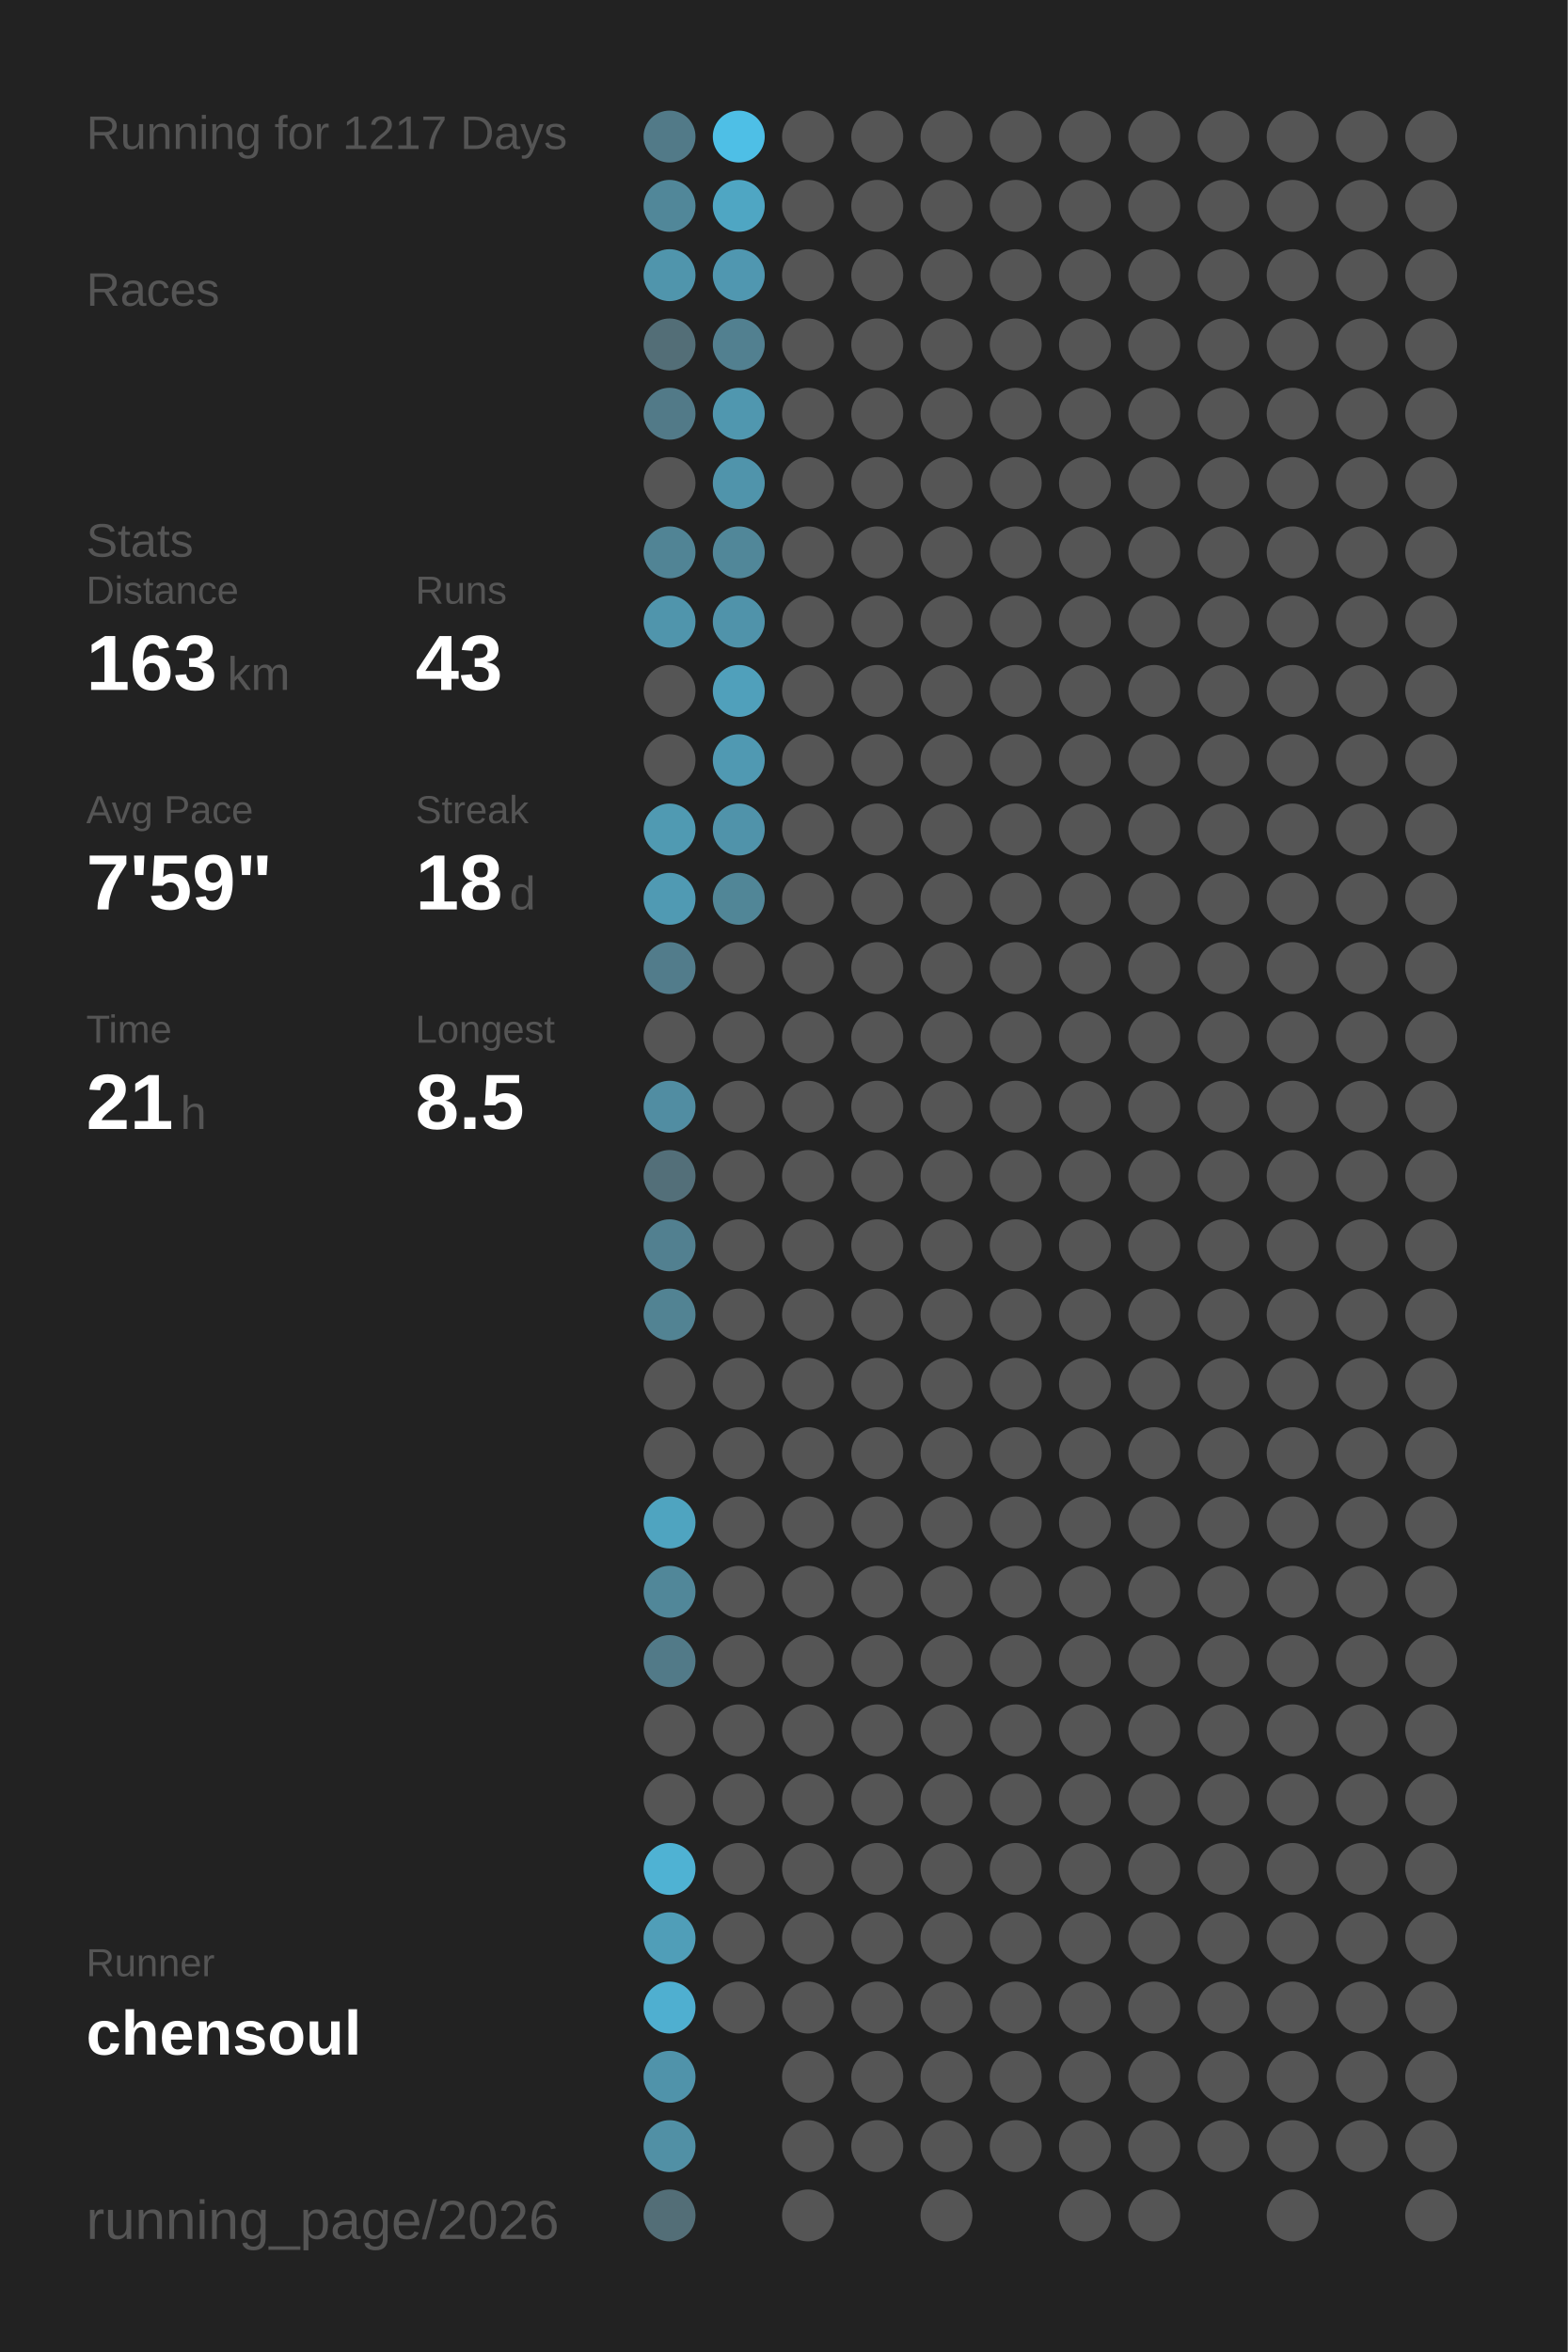
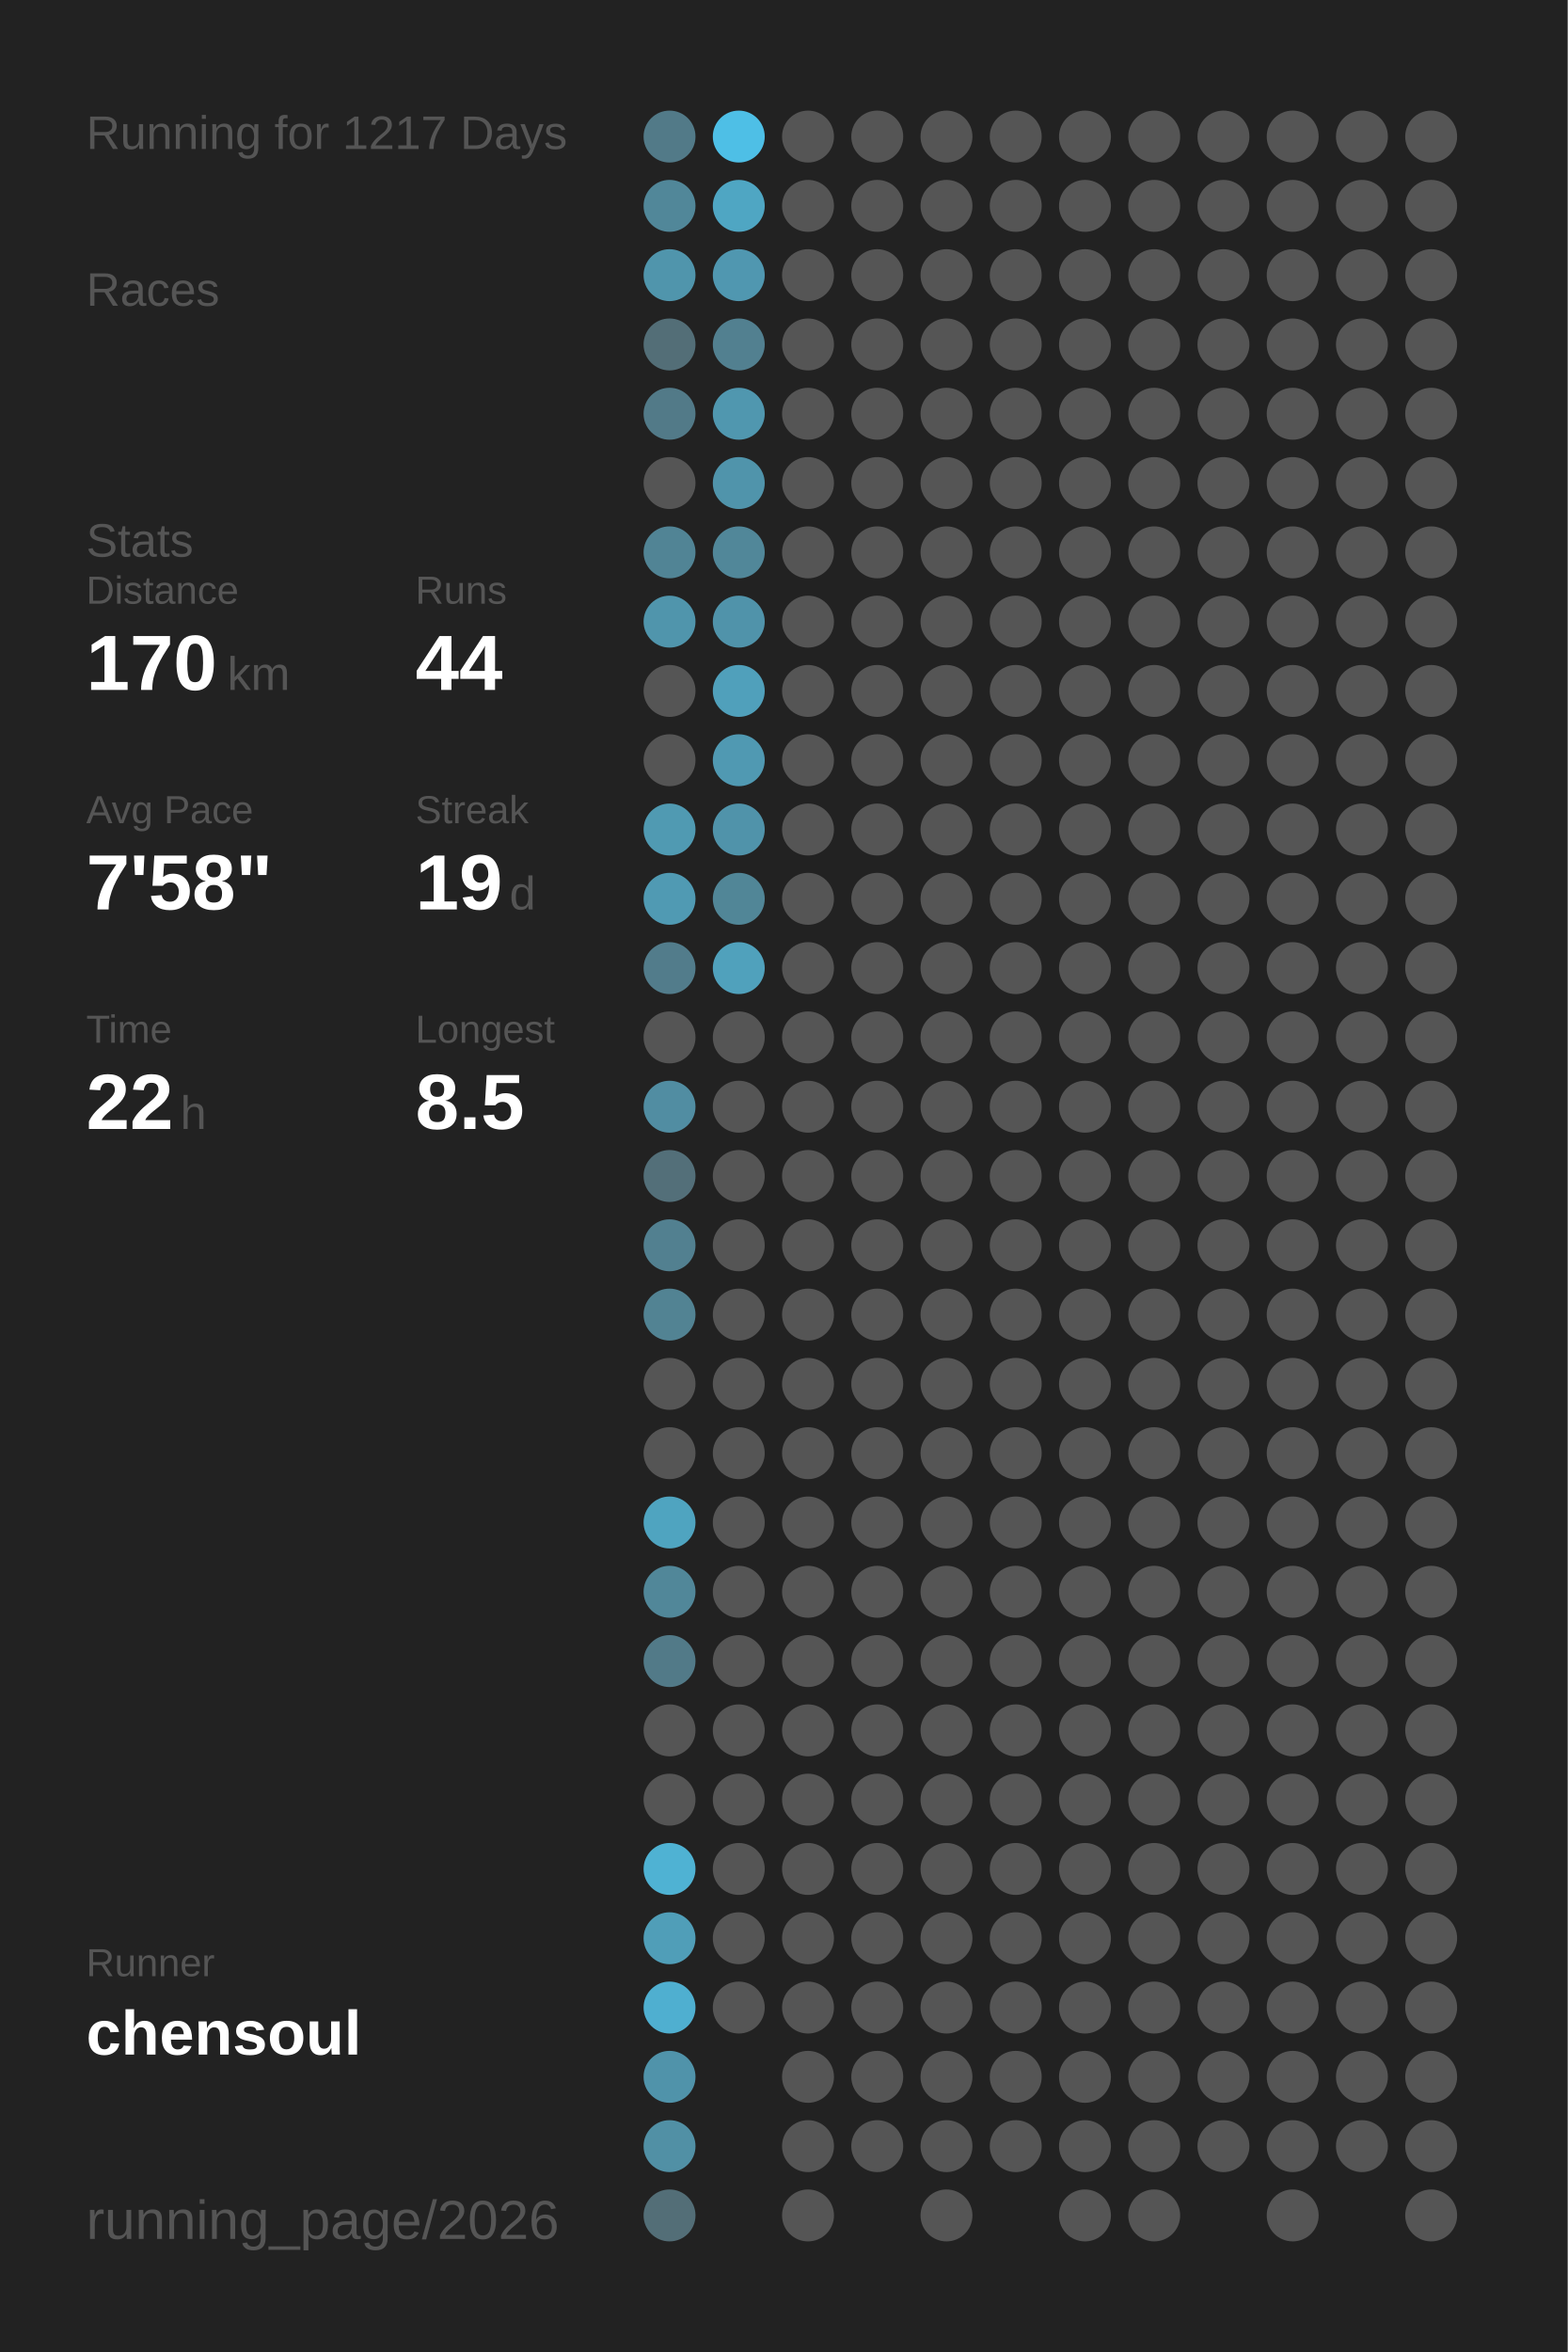
<svg xmlns="http://www.w3.org/2000/svg" baseProfile="full" height="300mm" version="1.1" viewBox="0,0,200,300" width="200mm">
  <defs />
  <rect fill="#222222" height="300" width="200" x="0" y="0" />
  <text fill="#555555" style="font-size:6px; font-family:Arial;" x="11" y="19">Running for 1217 Days</text>
  <text fill="#555555" style="font-size:6px; font-family:Arial;" x="11" y="39">Races</text>
  <text fill="#555555" style="font-size:6px; font-family:Arial;" x="11" y="71">Stats</text>
  <text fill="#555555" style="font-size:5px; font-family:Arial;" x="11" y="77">Distance</text>
-   <text fill="#FFFFFF" style="font-size:10px; font-family:Arial; font-weight:bold;" x="11" y="88">163</text>
+   <text fill="#FFFFFF" style="font-size:10px; font-family:Arial; font-weight:bold;" x="11" y="88">170</text>
  <text fill="#555555" style="font-size:6px; font-family:Arial;" x="29" y="88">km</text>
  <text fill="#555555" style="font-size:5px; font-family:Arial;" x="53" y="77">Runs</text>
-   <text fill="#FFFFFF" style="font-size:10px; font-family:Arial; font-weight:bold;" x="53" y="88">43</text>
+   <text fill="#FFFFFF" style="font-size:10px; font-family:Arial; font-weight:bold;" x="53" y="88">44</text>
  <text fill="#555555" style="font-size:5px; font-family:Arial;" x="11" y="105">Avg Pace</text>
-   <text fill="#FFFFFF" style="font-size:10px; font-family:Arial; font-weight:bold;" x="11" y="116">7'59"</text>
+   <text fill="#FFFFFF" style="font-size:10px; font-family:Arial; font-weight:bold;" x="11" y="116">7'58"</text>
  <text fill="#555555" style="font-size:5px; font-family:Arial;" x="53" y="105">Streak</text>
-   <text fill="#FFFFFF" style="font-size:10px; font-family:Arial; font-weight:bold;" x="53" y="116">18</text>
+   <text fill="#FFFFFF" style="font-size:10px; font-family:Arial; font-weight:bold;" x="53" y="116">19</text>
  <text fill="#555555" style="font-size:6px; font-family:Arial;" x="65" y="116">d</text>
  <text fill="#555555" style="font-size:5px; font-family:Arial;" x="11" y="133">Time</text>
-   <text fill="#FFFFFF" style="font-size:10px; font-family:Arial; font-weight:bold;" x="11" y="144">21</text>
+   <text fill="#FFFFFF" style="font-size:10px; font-family:Arial; font-weight:bold;" x="11" y="144">22</text>
  <text fill="#555555" style="font-size:6px; font-family:Arial;" x="23" y="144">h</text>
  <text fill="#555555" style="font-size:5px; font-family:Arial;" x="53" y="133">Longest</text>
  <text fill="#FFFFFF" style="font-size:10px; font-family:Arial; font-weight:bold;" x="53" y="144">8.5</text>
  <text fill="#555555" style="font-size:5px; font-family:Arial;" x="11" y="252.065">Runner</text>
  <text fill="#FFFFFF" style="font-size:8px; font-family:Arial; font-weight:bold;" x="11" y="262.065">chensoul</text>
  <text fill="#555555" style="font-size:7px; font-family:Arial;" x="11" y="285.581">running_page/2026</text>
  <circle cx="85.417" cy="17.419" fill="#527a88" r="3.312" />
  <circle cx="85.417" cy="26.258" fill="#518799" r="3.312" />
  <circle cx="85.417" cy="35.097" fill="#5095ac" r="3.312" />
  <circle cx="85.417" cy="43.935" fill="#536e77" r="3.312" />
  <circle cx="85.417" cy="52.774" fill="#527a88" r="3.312" />
  <circle cx="85.417" cy="61.613" fill="#555555" r="3.312" />
  <circle cx="85.417" cy="70.452" fill="#518495" r="3.312" />
  <circle cx="85.417" cy="79.29" fill="#5095ac" r="3.312" />
  <circle cx="85.417" cy="88.129" fill="#555555" r="3.312" />
  <circle cx="85.417" cy="96.968" fill="#555555" r="3.312" />
  <circle cx="85.417" cy="105.806" fill="#509ab2" r="3.312" />
  <circle cx="85.417" cy="114.645" fill="#509ab3" r="3.312" />
  <circle cx="85.417" cy="123.484" fill="#527c8b" r="3.312" />
  <circle cx="85.417" cy="132.323" fill="#555555" r="3.312" />
  <circle cx="85.417" cy="141.161" fill="#518da2" r="3.312" />
  <circle cx="85.417" cy="150" fill="#536f79" r="3.312" />
  <circle cx="85.417" cy="158.839" fill="#528090" r="3.312" />
  <circle cx="85.417" cy="167.677" fill="#528393" r="3.312" />
  <circle cx="85.417" cy="176.516" fill="#555555" r="3.312" />
  <circle cx="85.417" cy="185.355" fill="#555555" r="3.312" />
  <circle cx="85.417" cy="194.194" fill="#4fa4c0" r="3.312" />
  <circle cx="85.417" cy="203.032" fill="#518799" r="3.312" />
  <circle cx="85.417" cy="211.871" fill="#527a88" r="3.312" />
  <circle cx="85.417" cy="220.71" fill="#555555" r="3.312" />
  <circle cx="85.417" cy="229.548" fill="#555555" r="3.312" />
  <circle cx="85.417" cy="238.387" fill="#4fb2d3" r="3.312" />
  <circle cx="85.417" cy="247.226" fill="#509eb8" r="3.312" />
  <circle cx="85.417" cy="256.065" fill="#4fafd0" r="3.312" />
  <circle cx="85.417" cy="264.903" fill="#5093aa" r="3.312" />
  <circle cx="85.417" cy="273.742" fill="#5190a5" r="3.312" />
  <circle cx="85.417" cy="282.581" fill="#536e77" r="3.312" />
  <circle cx="94.25" cy="17.419" fill="#4ebfe6" r="3.312" />
  <circle cx="94.25" cy="26.258" fill="#4fa6c3" r="3.312" />
  <circle cx="94.25" cy="35.097" fill="#5097b0" r="3.312" />
  <circle cx="94.25" cy="43.935" fill="#528090" r="3.312" />
  <circle cx="94.25" cy="52.774" fill="#5097af" r="3.312" />
  <circle cx="94.25" cy="61.613" fill="#5094ab" r="3.312" />
  <circle cx="94.25" cy="70.452" fill="#518799" r="3.312" />
  <circle cx="94.25" cy="79.29" fill="#5093aa" r="3.312" />
  <circle cx="94.25" cy="88.129" fill="#50a0bb" r="3.312" />
  <circle cx="94.25" cy="96.968" fill="#5099b2" r="3.312" />
  <circle cx="94.25" cy="105.806" fill="#5093aa" r="3.312" />
  <circle cx="94.25" cy="114.645" fill="#518697" r="3.312" />
-   <circle cx="94.25" cy="123.484" fill="#555555" r="3.312" />
+   <circle cx="94.25" cy="123.484" fill="#50a1bc" r="3.312" />
  <circle cx="94.25" cy="132.323" fill="#555555" r="3.312" />
  <circle cx="94.25" cy="141.161" fill="#555555" r="3.312" />
  <circle cx="94.25" cy="150" fill="#555555" r="3.312" />
  <circle cx="94.25" cy="158.839" fill="#555555" r="3.312" />
  <circle cx="94.25" cy="167.677" fill="#555555" r="3.312" />
  <circle cx="94.25" cy="176.516" fill="#555555" r="3.312" />
  <circle cx="94.25" cy="185.355" fill="#555555" r="3.312" />
  <circle cx="94.25" cy="194.194" fill="#555555" r="3.312" />
  <circle cx="94.25" cy="203.032" fill="#555555" r="3.312" />
  <circle cx="94.25" cy="211.871" fill="#555555" r="3.312" />
  <circle cx="94.25" cy="220.71" fill="#555555" r="3.312" />
  <circle cx="94.25" cy="229.548" fill="#555555" r="3.312" />
  <circle cx="94.25" cy="238.387" fill="#555555" r="3.312" />
  <circle cx="94.25" cy="247.226" fill="#555555" r="3.312" />
  <circle cx="94.25" cy="256.065" fill="#555555" r="3.312" />
  <circle cx="103.083" cy="17.419" fill="#555555" r="3.312" />
  <circle cx="103.083" cy="26.258" fill="#555555" r="3.312" />
  <circle cx="103.083" cy="35.097" fill="#555555" r="3.312" />
  <circle cx="103.083" cy="43.935" fill="#555555" r="3.312" />
  <circle cx="103.083" cy="52.774" fill="#555555" r="3.312" />
  <circle cx="103.083" cy="61.613" fill="#555555" r="3.312" />
  <circle cx="103.083" cy="70.452" fill="#555555" r="3.312" />
  <circle cx="103.083" cy="79.29" fill="#555555" r="3.312" />
  <circle cx="103.083" cy="88.129" fill="#555555" r="3.312" />
  <circle cx="103.083" cy="96.968" fill="#555555" r="3.312" />
  <circle cx="103.083" cy="105.806" fill="#555555" r="3.312" />
  <circle cx="103.083" cy="114.645" fill="#555555" r="3.312" />
  <circle cx="103.083" cy="123.484" fill="#555555" r="3.312" />
  <circle cx="103.083" cy="132.323" fill="#555555" r="3.312" />
  <circle cx="103.083" cy="141.161" fill="#555555" r="3.312" />
  <circle cx="103.083" cy="150" fill="#555555" r="3.312" />
  <circle cx="103.083" cy="158.839" fill="#555555" r="3.312" />
  <circle cx="103.083" cy="167.677" fill="#555555" r="3.312" />
  <circle cx="103.083" cy="176.516" fill="#555555" r="3.312" />
  <circle cx="103.083" cy="185.355" fill="#555555" r="3.312" />
  <circle cx="103.083" cy="194.194" fill="#555555" r="3.312" />
  <circle cx="103.083" cy="203.032" fill="#555555" r="3.312" />
  <circle cx="103.083" cy="211.871" fill="#555555" r="3.312" />
  <circle cx="103.083" cy="220.71" fill="#555555" r="3.312" />
  <circle cx="103.083" cy="229.548" fill="#555555" r="3.312" />
  <circle cx="103.083" cy="238.387" fill="#555555" r="3.312" />
  <circle cx="103.083" cy="247.226" fill="#555555" r="3.312" />
  <circle cx="103.083" cy="256.065" fill="#555555" r="3.312" />
  <circle cx="103.083" cy="264.903" fill="#555555" r="3.312" />
  <circle cx="103.083" cy="273.742" fill="#555555" r="3.312" />
  <circle cx="103.083" cy="282.581" fill="#555555" r="3.312" />
  <circle cx="111.917" cy="17.419" fill="#555555" r="3.312" />
  <circle cx="111.917" cy="26.258" fill="#555555" r="3.312" />
  <circle cx="111.917" cy="35.097" fill="#555555" r="3.312" />
  <circle cx="111.917" cy="43.935" fill="#555555" r="3.312" />
  <circle cx="111.917" cy="52.774" fill="#555555" r="3.312" />
  <circle cx="111.917" cy="61.613" fill="#555555" r="3.312" />
  <circle cx="111.917" cy="70.452" fill="#555555" r="3.312" />
  <circle cx="111.917" cy="79.29" fill="#555555" r="3.312" />
  <circle cx="111.917" cy="88.129" fill="#555555" r="3.312" />
  <circle cx="111.917" cy="96.968" fill="#555555" r="3.312" />
  <circle cx="111.917" cy="105.806" fill="#555555" r="3.312" />
  <circle cx="111.917" cy="114.645" fill="#555555" r="3.312" />
  <circle cx="111.917" cy="123.484" fill="#555555" r="3.312" />
  <circle cx="111.917" cy="132.323" fill="#555555" r="3.312" />
  <circle cx="111.917" cy="141.161" fill="#555555" r="3.312" />
  <circle cx="111.917" cy="150" fill="#555555" r="3.312" />
  <circle cx="111.917" cy="158.839" fill="#555555" r="3.312" />
  <circle cx="111.917" cy="167.677" fill="#555555" r="3.312" />
  <circle cx="111.917" cy="176.516" fill="#555555" r="3.312" />
  <circle cx="111.917" cy="185.355" fill="#555555" r="3.312" />
  <circle cx="111.917" cy="194.194" fill="#555555" r="3.312" />
  <circle cx="111.917" cy="203.032" fill="#555555" r="3.312" />
  <circle cx="111.917" cy="211.871" fill="#555555" r="3.312" />
  <circle cx="111.917" cy="220.71" fill="#555555" r="3.312" />
  <circle cx="111.917" cy="229.548" fill="#555555" r="3.312" />
  <circle cx="111.917" cy="238.387" fill="#555555" r="3.312" />
  <circle cx="111.917" cy="247.226" fill="#555555" r="3.312" />
  <circle cx="111.917" cy="256.065" fill="#555555" r="3.312" />
  <circle cx="111.917" cy="264.903" fill="#555555" r="3.312" />
  <circle cx="111.917" cy="273.742" fill="#555555" r="3.312" />
  <circle cx="120.75" cy="17.419" fill="#555555" r="3.312" />
  <circle cx="120.75" cy="26.258" fill="#555555" r="3.312" />
  <circle cx="120.75" cy="35.097" fill="#555555" r="3.312" />
  <circle cx="120.75" cy="43.935" fill="#555555" r="3.312" />
  <circle cx="120.75" cy="52.774" fill="#555555" r="3.312" />
  <circle cx="120.75" cy="61.613" fill="#555555" r="3.312" />
  <circle cx="120.75" cy="70.452" fill="#555555" r="3.312" />
  <circle cx="120.75" cy="79.29" fill="#555555" r="3.312" />
  <circle cx="120.75" cy="88.129" fill="#555555" r="3.312" />
  <circle cx="120.75" cy="96.968" fill="#555555" r="3.312" />
  <circle cx="120.75" cy="105.806" fill="#555555" r="3.312" />
  <circle cx="120.75" cy="114.645" fill="#555555" r="3.312" />
  <circle cx="120.75" cy="123.484" fill="#555555" r="3.312" />
  <circle cx="120.75" cy="132.323" fill="#555555" r="3.312" />
  <circle cx="120.75" cy="141.161" fill="#555555" r="3.312" />
  <circle cx="120.75" cy="150" fill="#555555" r="3.312" />
  <circle cx="120.75" cy="158.839" fill="#555555" r="3.312" />
  <circle cx="120.75" cy="167.677" fill="#555555" r="3.312" />
  <circle cx="120.75" cy="176.516" fill="#555555" r="3.312" />
  <circle cx="120.75" cy="185.355" fill="#555555" r="3.312" />
  <circle cx="120.75" cy="194.194" fill="#555555" r="3.312" />
  <circle cx="120.75" cy="203.032" fill="#555555" r="3.312" />
  <circle cx="120.75" cy="211.871" fill="#555555" r="3.312" />
  <circle cx="120.75" cy="220.71" fill="#555555" r="3.312" />
  <circle cx="120.75" cy="229.548" fill="#555555" r="3.312" />
  <circle cx="120.75" cy="238.387" fill="#555555" r="3.312" />
  <circle cx="120.75" cy="247.226" fill="#555555" r="3.312" />
  <circle cx="120.75" cy="256.065" fill="#555555" r="3.312" />
  <circle cx="120.75" cy="264.903" fill="#555555" r="3.312" />
  <circle cx="120.75" cy="273.742" fill="#555555" r="3.312" />
  <circle cx="120.75" cy="282.581" fill="#555555" r="3.312" />
  <circle cx="129.583" cy="17.419" fill="#555555" r="3.312" />
  <circle cx="129.583" cy="26.258" fill="#555555" r="3.312" />
  <circle cx="129.583" cy="35.097" fill="#555555" r="3.312" />
  <circle cx="129.583" cy="43.935" fill="#555555" r="3.312" />
  <circle cx="129.583" cy="52.774" fill="#555555" r="3.312" />
  <circle cx="129.583" cy="61.613" fill="#555555" r="3.312" />
  <circle cx="129.583" cy="70.452" fill="#555555" r="3.312" />
  <circle cx="129.583" cy="79.29" fill="#555555" r="3.312" />
  <circle cx="129.583" cy="88.129" fill="#555555" r="3.312" />
  <circle cx="129.583" cy="96.968" fill="#555555" r="3.312" />
  <circle cx="129.583" cy="105.806" fill="#555555" r="3.312" />
  <circle cx="129.583" cy="114.645" fill="#555555" r="3.312" />
  <circle cx="129.583" cy="123.484" fill="#555555" r="3.312" />
  <circle cx="129.583" cy="132.323" fill="#555555" r="3.312" />
  <circle cx="129.583" cy="141.161" fill="#555555" r="3.312" />
  <circle cx="129.583" cy="150" fill="#555555" r="3.312" />
  <circle cx="129.583" cy="158.839" fill="#555555" r="3.312" />
  <circle cx="129.583" cy="167.677" fill="#555555" r="3.312" />
  <circle cx="129.583" cy="176.516" fill="#555555" r="3.312" />
  <circle cx="129.583" cy="185.355" fill="#555555" r="3.312" />
  <circle cx="129.583" cy="194.194" fill="#555555" r="3.312" />
  <circle cx="129.583" cy="203.032" fill="#555555" r="3.312" />
  <circle cx="129.583" cy="211.871" fill="#555555" r="3.312" />
  <circle cx="129.583" cy="220.71" fill="#555555" r="3.312" />
  <circle cx="129.583" cy="229.548" fill="#555555" r="3.312" />
  <circle cx="129.583" cy="238.387" fill="#555555" r="3.312" />
  <circle cx="129.583" cy="247.226" fill="#555555" r="3.312" />
  <circle cx="129.583" cy="256.065" fill="#555555" r="3.312" />
  <circle cx="129.583" cy="264.903" fill="#555555" r="3.312" />
  <circle cx="129.583" cy="273.742" fill="#555555" r="3.312" />
  <circle cx="138.417" cy="17.419" fill="#555555" r="3.312" />
  <circle cx="138.417" cy="26.258" fill="#555555" r="3.312" />
  <circle cx="138.417" cy="35.097" fill="#555555" r="3.312" />
  <circle cx="138.417" cy="43.935" fill="#555555" r="3.312" />
  <circle cx="138.417" cy="52.774" fill="#555555" r="3.312" />
  <circle cx="138.417" cy="61.613" fill="#555555" r="3.312" />
  <circle cx="138.417" cy="70.452" fill="#555555" r="3.312" />
  <circle cx="138.417" cy="79.29" fill="#555555" r="3.312" />
  <circle cx="138.417" cy="88.129" fill="#555555" r="3.312" />
  <circle cx="138.417" cy="96.968" fill="#555555" r="3.312" />
  <circle cx="138.417" cy="105.806" fill="#555555" r="3.312" />
  <circle cx="138.417" cy="114.645" fill="#555555" r="3.312" />
  <circle cx="138.417" cy="123.484" fill="#555555" r="3.312" />
  <circle cx="138.417" cy="132.323" fill="#555555" r="3.312" />
  <circle cx="138.417" cy="141.161" fill="#555555" r="3.312" />
  <circle cx="138.417" cy="150" fill="#555555" r="3.312" />
  <circle cx="138.417" cy="158.839" fill="#555555" r="3.312" />
  <circle cx="138.417" cy="167.677" fill="#555555" r="3.312" />
  <circle cx="138.417" cy="176.516" fill="#555555" r="3.312" />
  <circle cx="138.417" cy="185.355" fill="#555555" r="3.312" />
  <circle cx="138.417" cy="194.194" fill="#555555" r="3.312" />
  <circle cx="138.417" cy="203.032" fill="#555555" r="3.312" />
  <circle cx="138.417" cy="211.871" fill="#555555" r="3.312" />
  <circle cx="138.417" cy="220.71" fill="#555555" r="3.312" />
  <circle cx="138.417" cy="229.548" fill="#555555" r="3.312" />
  <circle cx="138.417" cy="238.387" fill="#555555" r="3.312" />
  <circle cx="138.417" cy="247.226" fill="#555555" r="3.312" />
  <circle cx="138.417" cy="256.065" fill="#555555" r="3.312" />
  <circle cx="138.417" cy="264.903" fill="#555555" r="3.312" />
  <circle cx="138.417" cy="273.742" fill="#555555" r="3.312" />
  <circle cx="138.417" cy="282.581" fill="#555555" r="3.312" />
  <circle cx="147.25" cy="17.419" fill="#555555" r="3.312" />
  <circle cx="147.25" cy="26.258" fill="#555555" r="3.312" />
  <circle cx="147.25" cy="35.097" fill="#555555" r="3.312" />
  <circle cx="147.25" cy="43.935" fill="#555555" r="3.312" />
  <circle cx="147.25" cy="52.774" fill="#555555" r="3.312" />
  <circle cx="147.25" cy="61.613" fill="#555555" r="3.312" />
  <circle cx="147.25" cy="70.452" fill="#555555" r="3.312" />
  <circle cx="147.25" cy="79.29" fill="#555555" r="3.312" />
  <circle cx="147.25" cy="88.129" fill="#555555" r="3.312" />
  <circle cx="147.25" cy="96.968" fill="#555555" r="3.312" />
  <circle cx="147.25" cy="105.806" fill="#555555" r="3.312" />
  <circle cx="147.25" cy="114.645" fill="#555555" r="3.312" />
  <circle cx="147.25" cy="123.484" fill="#555555" r="3.312" />
  <circle cx="147.25" cy="132.323" fill="#555555" r="3.312" />
  <circle cx="147.25" cy="141.161" fill="#555555" r="3.312" />
  <circle cx="147.25" cy="150" fill="#555555" r="3.312" />
  <circle cx="147.25" cy="158.839" fill="#555555" r="3.312" />
  <circle cx="147.25" cy="167.677" fill="#555555" r="3.312" />
  <circle cx="147.25" cy="176.516" fill="#555555" r="3.312" />
  <circle cx="147.25" cy="185.355" fill="#555555" r="3.312" />
  <circle cx="147.25" cy="194.194" fill="#555555" r="3.312" />
  <circle cx="147.25" cy="203.032" fill="#555555" r="3.312" />
  <circle cx="147.25" cy="211.871" fill="#555555" r="3.312" />
  <circle cx="147.25" cy="220.71" fill="#555555" r="3.312" />
  <circle cx="147.25" cy="229.548" fill="#555555" r="3.312" />
  <circle cx="147.25" cy="238.387" fill="#555555" r="3.312" />
  <circle cx="147.25" cy="247.226" fill="#555555" r="3.312" />
  <circle cx="147.25" cy="256.065" fill="#555555" r="3.312" />
  <circle cx="147.25" cy="264.903" fill="#555555" r="3.312" />
  <circle cx="147.25" cy="273.742" fill="#555555" r="3.312" />
  <circle cx="147.25" cy="282.581" fill="#555555" r="3.312" />
  <circle cx="156.083" cy="17.419" fill="#555555" r="3.312" />
  <circle cx="156.083" cy="26.258" fill="#555555" r="3.312" />
  <circle cx="156.083" cy="35.097" fill="#555555" r="3.312" />
  <circle cx="156.083" cy="43.935" fill="#555555" r="3.312" />
  <circle cx="156.083" cy="52.774" fill="#555555" r="3.312" />
  <circle cx="156.083" cy="61.613" fill="#555555" r="3.312" />
  <circle cx="156.083" cy="70.452" fill="#555555" r="3.312" />
  <circle cx="156.083" cy="79.29" fill="#555555" r="3.312" />
  <circle cx="156.083" cy="88.129" fill="#555555" r="3.312" />
  <circle cx="156.083" cy="96.968" fill="#555555" r="3.312" />
  <circle cx="156.083" cy="105.806" fill="#555555" r="3.312" />
  <circle cx="156.083" cy="114.645" fill="#555555" r="3.312" />
  <circle cx="156.083" cy="123.484" fill="#555555" r="3.312" />
  <circle cx="156.083" cy="132.323" fill="#555555" r="3.312" />
  <circle cx="156.083" cy="141.161" fill="#555555" r="3.312" />
  <circle cx="156.083" cy="150" fill="#555555" r="3.312" />
  <circle cx="156.083" cy="158.839" fill="#555555" r="3.312" />
  <circle cx="156.083" cy="167.677" fill="#555555" r="3.312" />
  <circle cx="156.083" cy="176.516" fill="#555555" r="3.312" />
  <circle cx="156.083" cy="185.355" fill="#555555" r="3.312" />
  <circle cx="156.083" cy="194.194" fill="#555555" r="3.312" />
  <circle cx="156.083" cy="203.032" fill="#555555" r="3.312" />
  <circle cx="156.083" cy="211.871" fill="#555555" r="3.312" />
  <circle cx="156.083" cy="220.71" fill="#555555" r="3.312" />
  <circle cx="156.083" cy="229.548" fill="#555555" r="3.312" />
  <circle cx="156.083" cy="238.387" fill="#555555" r="3.312" />
  <circle cx="156.083" cy="247.226" fill="#555555" r="3.312" />
  <circle cx="156.083" cy="256.065" fill="#555555" r="3.312" />
  <circle cx="156.083" cy="264.903" fill="#555555" r="3.312" />
  <circle cx="156.083" cy="273.742" fill="#555555" r="3.312" />
  <circle cx="164.917" cy="17.419" fill="#555555" r="3.312" />
  <circle cx="164.917" cy="26.258" fill="#555555" r="3.312" />
  <circle cx="164.917" cy="35.097" fill="#555555" r="3.312" />
  <circle cx="164.917" cy="43.935" fill="#555555" r="3.312" />
  <circle cx="164.917" cy="52.774" fill="#555555" r="3.312" />
  <circle cx="164.917" cy="61.613" fill="#555555" r="3.312" />
  <circle cx="164.917" cy="70.452" fill="#555555" r="3.312" />
  <circle cx="164.917" cy="79.29" fill="#555555" r="3.312" />
  <circle cx="164.917" cy="88.129" fill="#555555" r="3.312" />
  <circle cx="164.917" cy="96.968" fill="#555555" r="3.312" />
  <circle cx="164.917" cy="105.806" fill="#555555" r="3.312" />
  <circle cx="164.917" cy="114.645" fill="#555555" r="3.312" />
  <circle cx="164.917" cy="123.484" fill="#555555" r="3.312" />
  <circle cx="164.917" cy="132.323" fill="#555555" r="3.312" />
  <circle cx="164.917" cy="141.161" fill="#555555" r="3.312" />
  <circle cx="164.917" cy="150" fill="#555555" r="3.312" />
  <circle cx="164.917" cy="158.839" fill="#555555" r="3.312" />
  <circle cx="164.917" cy="167.677" fill="#555555" r="3.312" />
  <circle cx="164.917" cy="176.516" fill="#555555" r="3.312" />
  <circle cx="164.917" cy="185.355" fill="#555555" r="3.312" />
  <circle cx="164.917" cy="194.194" fill="#555555" r="3.312" />
  <circle cx="164.917" cy="203.032" fill="#555555" r="3.312" />
  <circle cx="164.917" cy="211.871" fill="#555555" r="3.312" />
  <circle cx="164.917" cy="220.71" fill="#555555" r="3.312" />
  <circle cx="164.917" cy="229.548" fill="#555555" r="3.312" />
  <circle cx="164.917" cy="238.387" fill="#555555" r="3.312" />
  <circle cx="164.917" cy="247.226" fill="#555555" r="3.312" />
  <circle cx="164.917" cy="256.065" fill="#555555" r="3.312" />
  <circle cx="164.917" cy="264.903" fill="#555555" r="3.312" />
  <circle cx="164.917" cy="273.742" fill="#555555" r="3.312" />
  <circle cx="164.917" cy="282.581" fill="#555555" r="3.312" />
  <circle cx="173.75" cy="17.419" fill="#555555" r="3.312" />
  <circle cx="173.75" cy="26.258" fill="#555555" r="3.312" />
  <circle cx="173.75" cy="35.097" fill="#555555" r="3.312" />
  <circle cx="173.75" cy="43.935" fill="#555555" r="3.312" />
  <circle cx="173.75" cy="52.774" fill="#555555" r="3.312" />
  <circle cx="173.75" cy="61.613" fill="#555555" r="3.312" />
  <circle cx="173.75" cy="70.452" fill="#555555" r="3.312" />
  <circle cx="173.75" cy="79.29" fill="#555555" r="3.312" />
  <circle cx="173.75" cy="88.129" fill="#555555" r="3.312" />
  <circle cx="173.75" cy="96.968" fill="#555555" r="3.312" />
  <circle cx="173.75" cy="105.806" fill="#555555" r="3.312" />
  <circle cx="173.75" cy="114.645" fill="#555555" r="3.312" />
  <circle cx="173.75" cy="123.484" fill="#555555" r="3.312" />
  <circle cx="173.75" cy="132.323" fill="#555555" r="3.312" />
  <circle cx="173.75" cy="141.161" fill="#555555" r="3.312" />
  <circle cx="173.75" cy="150" fill="#555555" r="3.312" />
  <circle cx="173.75" cy="158.839" fill="#555555" r="3.312" />
  <circle cx="173.75" cy="167.677" fill="#555555" r="3.312" />
  <circle cx="173.75" cy="176.516" fill="#555555" r="3.312" />
  <circle cx="173.75" cy="185.355" fill="#555555" r="3.312" />
  <circle cx="173.75" cy="194.194" fill="#555555" r="3.312" />
  <circle cx="173.75" cy="203.032" fill="#555555" r="3.312" />
  <circle cx="173.75" cy="211.871" fill="#555555" r="3.312" />
  <circle cx="173.75" cy="220.71" fill="#555555" r="3.312" />
  <circle cx="173.75" cy="229.548" fill="#555555" r="3.312" />
  <circle cx="173.75" cy="238.387" fill="#555555" r="3.312" />
  <circle cx="173.75" cy="247.226" fill="#555555" r="3.312" />
  <circle cx="173.75" cy="256.065" fill="#555555" r="3.312" />
  <circle cx="173.75" cy="264.903" fill="#555555" r="3.312" />
  <circle cx="173.75" cy="273.742" fill="#555555" r="3.312" />
  <circle cx="182.583" cy="17.419" fill="#555555" r="3.312" />
  <circle cx="182.583" cy="26.258" fill="#555555" r="3.312" />
  <circle cx="182.583" cy="35.097" fill="#555555" r="3.312" />
  <circle cx="182.583" cy="43.935" fill="#555555" r="3.312" />
  <circle cx="182.583" cy="52.774" fill="#555555" r="3.312" />
  <circle cx="182.583" cy="61.613" fill="#555555" r="3.312" />
  <circle cx="182.583" cy="70.452" fill="#555555" r="3.312" />
  <circle cx="182.583" cy="79.29" fill="#555555" r="3.312" />
  <circle cx="182.583" cy="88.129" fill="#555555" r="3.312" />
  <circle cx="182.583" cy="96.968" fill="#555555" r="3.312" />
  <circle cx="182.583" cy="105.806" fill="#555555" r="3.312" />
  <circle cx="182.583" cy="114.645" fill="#555555" r="3.312" />
  <circle cx="182.583" cy="123.484" fill="#555555" r="3.312" />
  <circle cx="182.583" cy="132.323" fill="#555555" r="3.312" />
  <circle cx="182.583" cy="141.161" fill="#555555" r="3.312" />
  <circle cx="182.583" cy="150" fill="#555555" r="3.312" />
  <circle cx="182.583" cy="158.839" fill="#555555" r="3.312" />
  <circle cx="182.583" cy="167.677" fill="#555555" r="3.312" />
  <circle cx="182.583" cy="176.516" fill="#555555" r="3.312" />
  <circle cx="182.583" cy="185.355" fill="#555555" r="3.312" />
  <circle cx="182.583" cy="194.194" fill="#555555" r="3.312" />
  <circle cx="182.583" cy="203.032" fill="#555555" r="3.312" />
  <circle cx="182.583" cy="211.871" fill="#555555" r="3.312" />
  <circle cx="182.583" cy="220.71" fill="#555555" r="3.312" />
  <circle cx="182.583" cy="229.548" fill="#555555" r="3.312" />
  <circle cx="182.583" cy="238.387" fill="#555555" r="3.312" />
  <circle cx="182.583" cy="247.226" fill="#555555" r="3.312" />
  <circle cx="182.583" cy="256.065" fill="#555555" r="3.312" />
  <circle cx="182.583" cy="264.903" fill="#555555" r="3.312" />
  <circle cx="182.583" cy="273.742" fill="#555555" r="3.312" />
  <circle cx="182.583" cy="282.581" fill="#555555" r="3.312" />
</svg>
